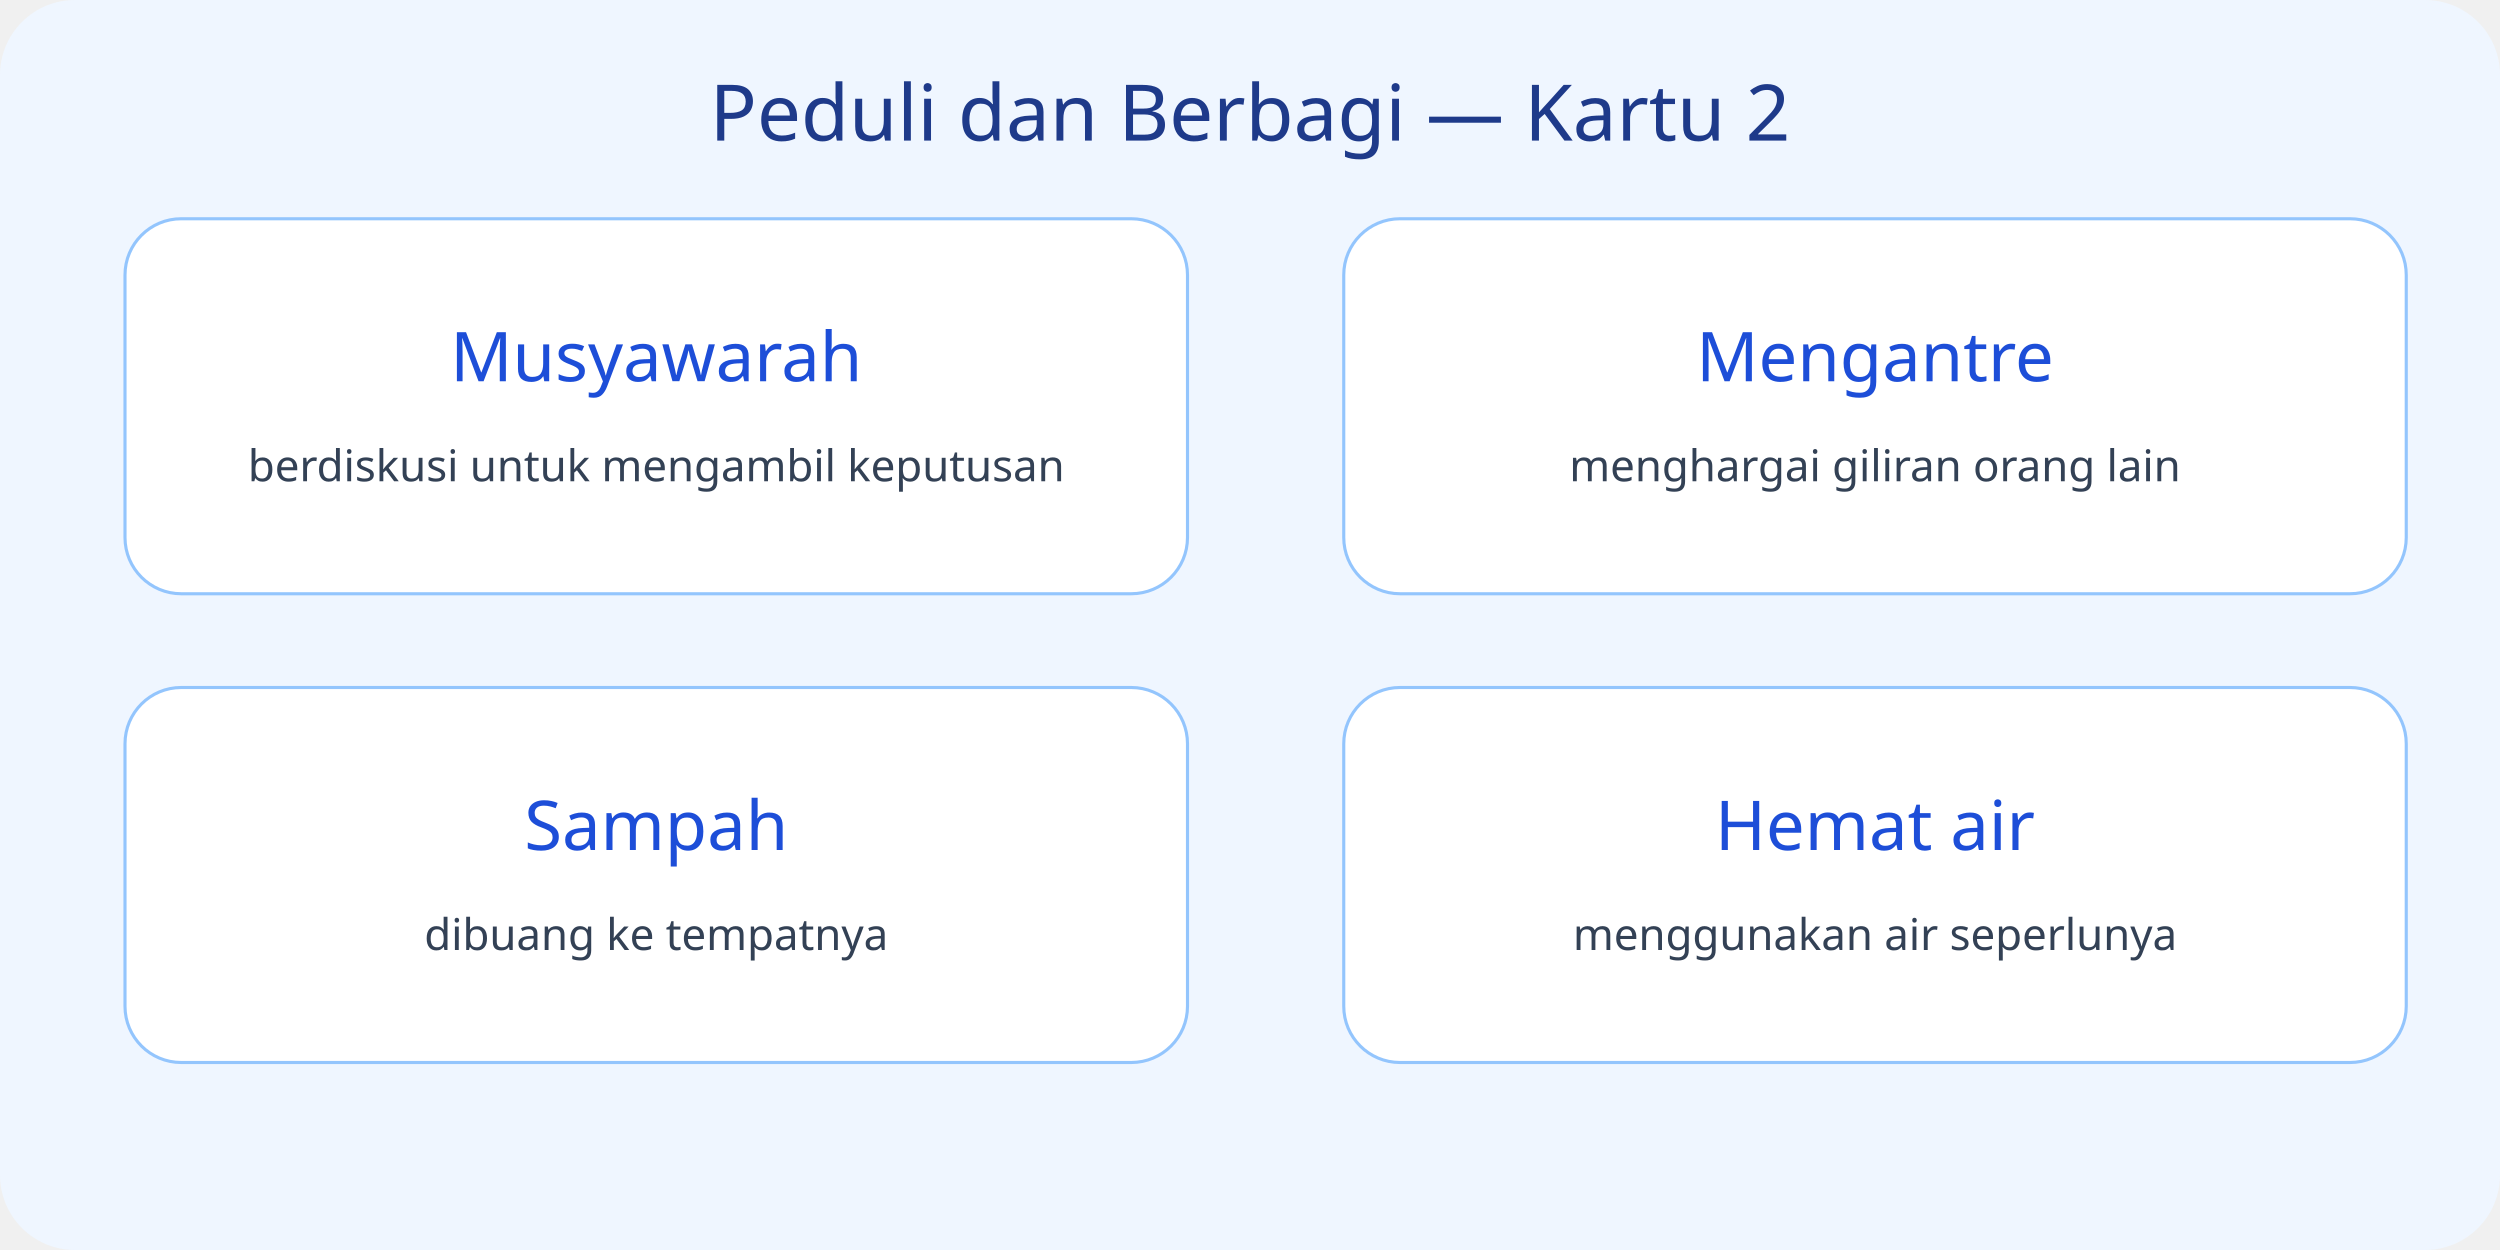
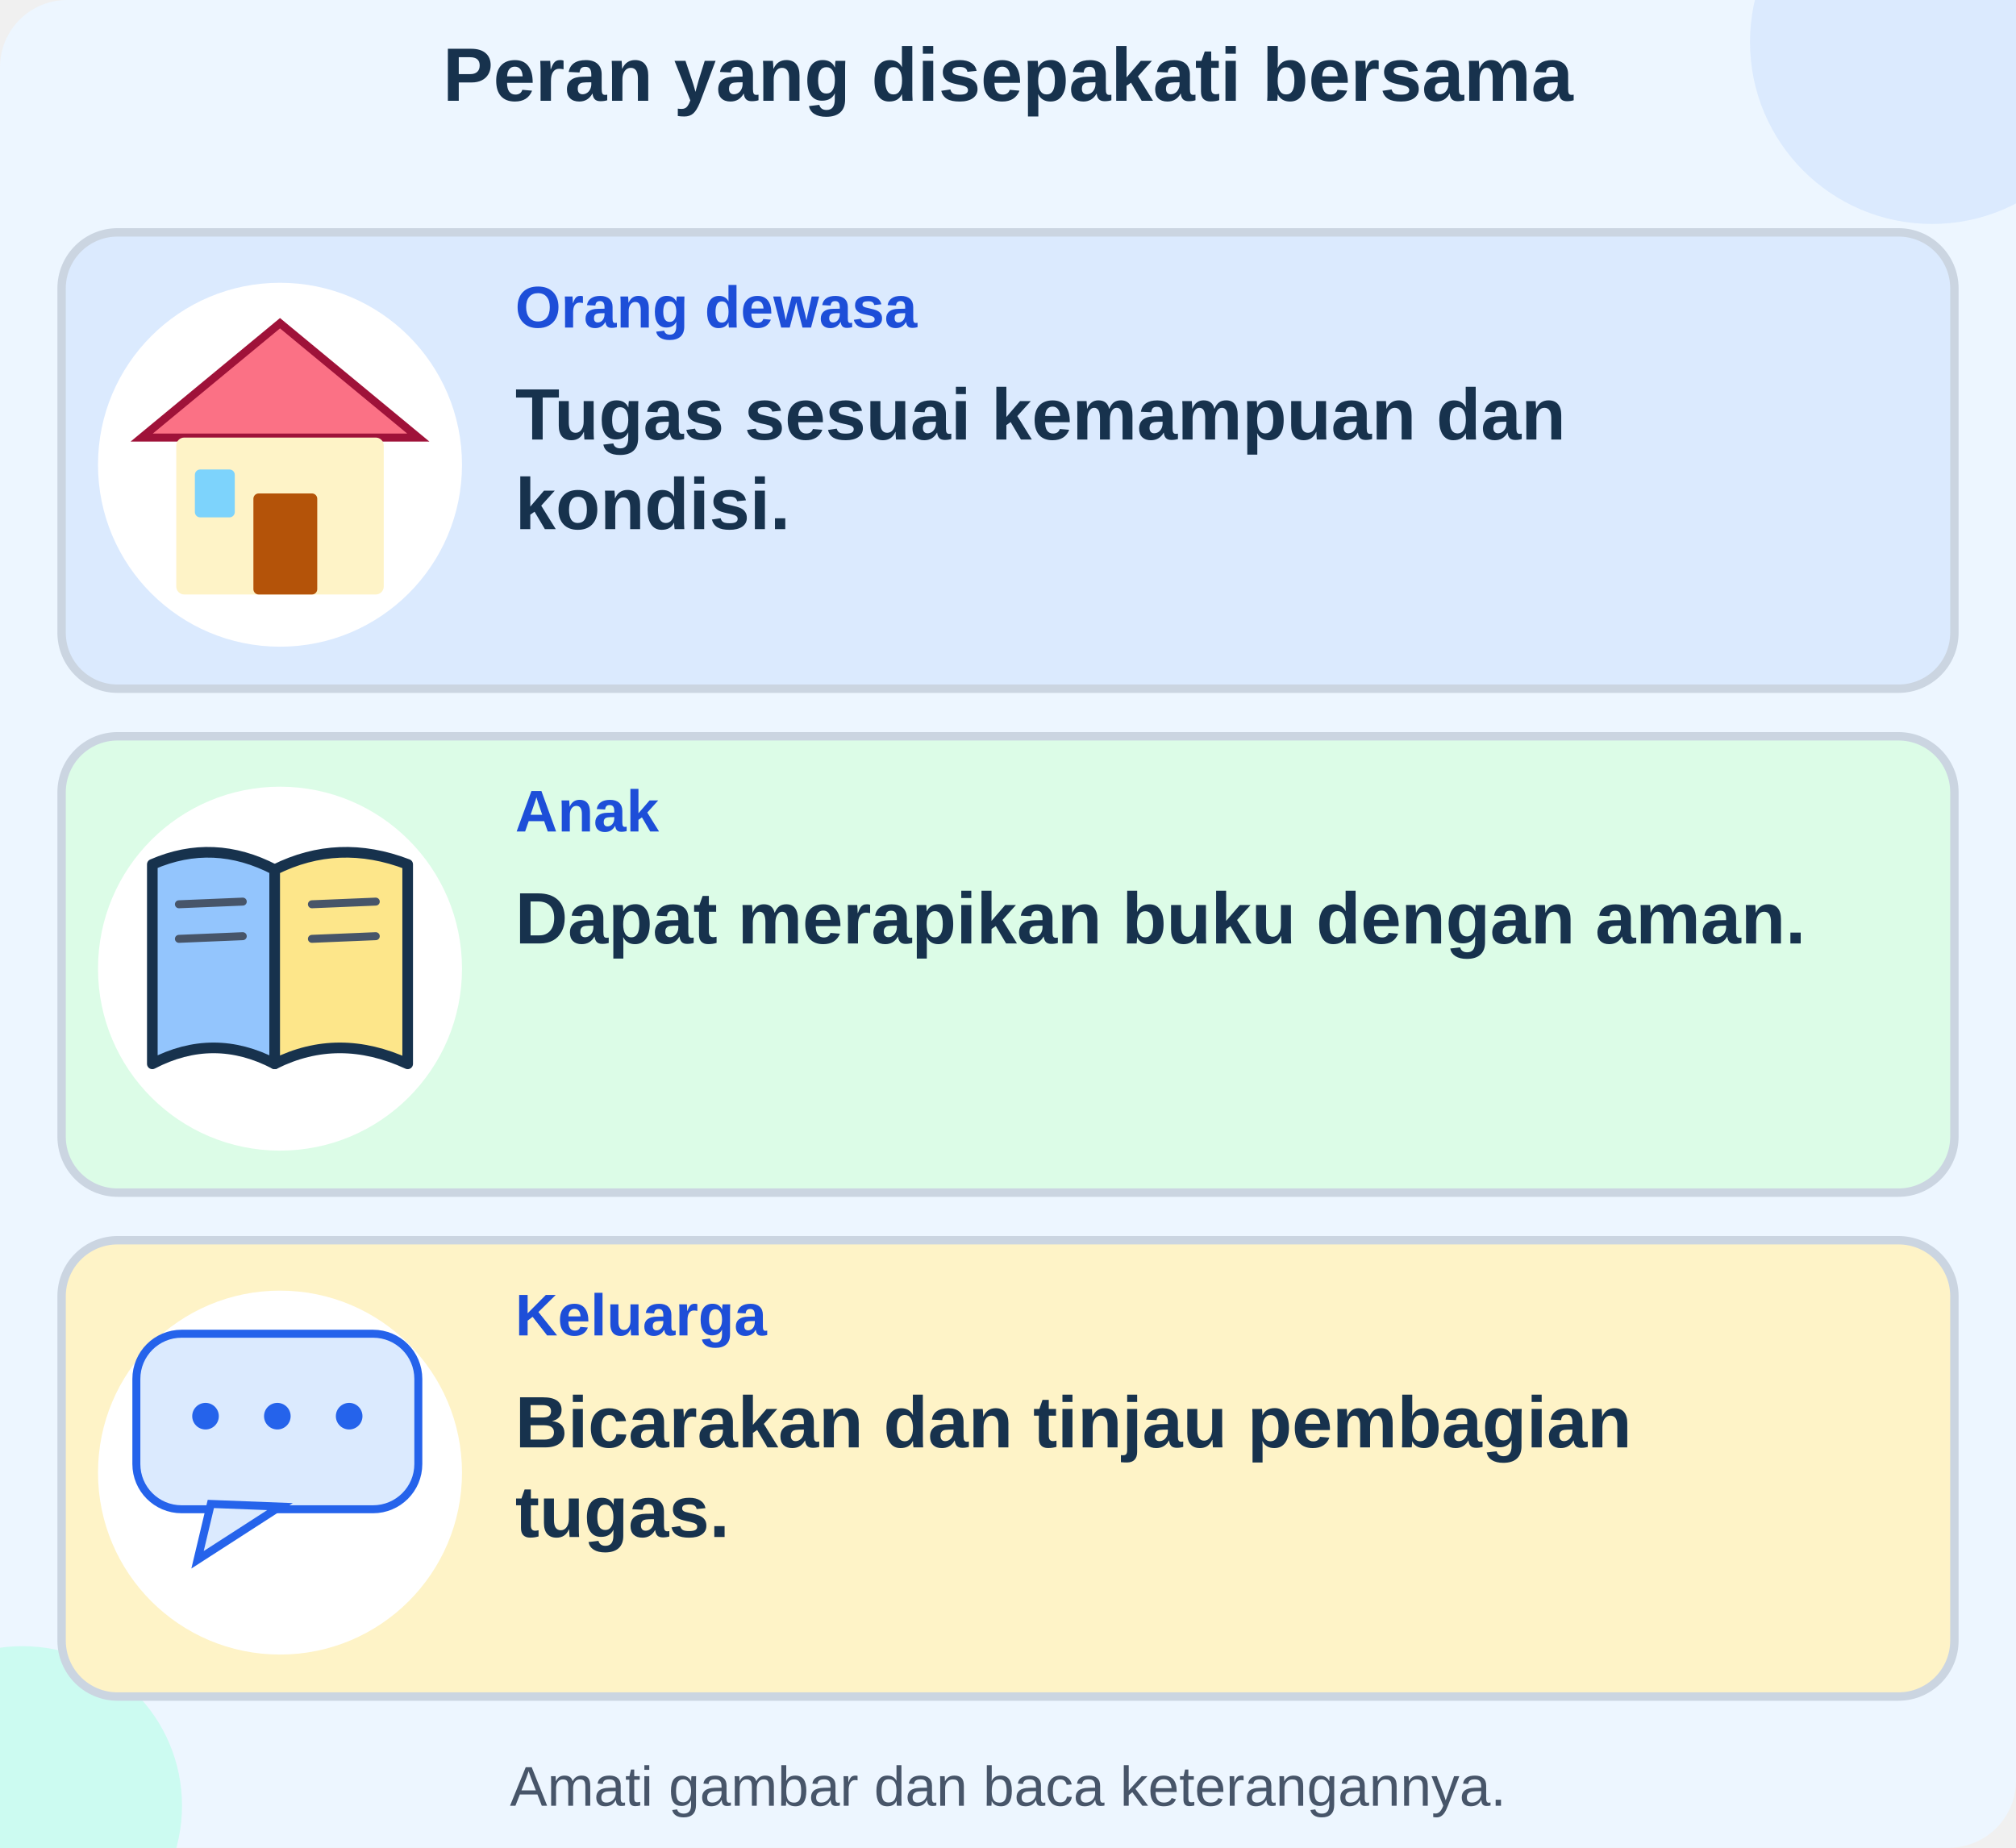
- <svg xmlns="http://www.w3.org/2000/svg" viewBox="0 0 800 400">
-   <rect width="800" height="400" rx="24" fill="#eff6ff" />
-   <text x="400" y="45" text-anchor="middle" font-size="25" font-family="sans-serif" fill="#1e3a8a">Peduli dan Berbagi — Kartu 2</text>
-   <g>
-     <rect x="40" y="70" width="340" height="120" rx="18" fill="white" stroke="#93c5fd" />
-     <text x="210" y="122" text-anchor="middle" font-size="22" font-family="sans-serif" fill="#1d4ed8">Musyawarah</text>
-     <text x="210" y="154" text-anchor="middle" font-size="14" font-family="sans-serif" fill="#334155">berdiskusi untuk mengambil keputusan</text>
-   </g>
-   <g>
-     <rect x="430" y="70" width="340" height="120" rx="18" fill="white" stroke="#93c5fd" />
-     <text x="600" y="122" text-anchor="middle" font-size="22" font-family="sans-serif" fill="#1d4ed8">Mengantre</text>
-     <text x="600" y="154" text-anchor="middle" font-size="14" font-family="sans-serif" fill="#334155">menghargai giliran orang lain</text>
-   </g>
-   <g>
-     <rect x="40" y="220" width="340" height="120" rx="18" fill="white" stroke="#93c5fd" />
-     <text x="210" y="272" text-anchor="middle" font-size="22" font-family="sans-serif" fill="#1d4ed8">Sampah</text>
-     <text x="210" y="304" text-anchor="middle" font-size="14" font-family="sans-serif" fill="#334155">dibuang ke tempatnya</text>
-   </g>
-   <g>
-     <rect x="430" y="220" width="340" height="120" rx="18" fill="white" stroke="#93c5fd" />
-     <text x="600" y="272" text-anchor="middle" font-size="22" font-family="sans-serif" fill="#1d4ed8">Hemat air</text>
-     <text x="600" y="304" text-anchor="middle" font-size="14" font-family="sans-serif" fill="#334155">menggunakan air seperlunya</text>
+ <svg xmlns="http://www.w3.org/2000/svg" viewBox="0 0 720 660" role="img" aria-labelledby="title desc">
+   <g font-family="Arial, sans-serif">
+     <rect x="0" y="0" width="720" height="660" rx="24" fill="#edf6ff" stroke="none" stroke-width="3" />
+     <circle cx="690" cy="15" r="65" fill="#dbeafe" />
+     <circle cx="8" cy="645" r="57" fill="#ccfbf1" />
+     <text x="360" y="36" font-size="27" fill="#17324d" text-anchor="middle" font-weight="750">Peran yang disepakati bersama</text>
+     <rect x="22" y="83" width="676" height="163" rx="20" fill="#dbeafe" stroke="#cbd5e1" stroke-width="3" />
+     <circle cx="100" cy="166" r="65" fill="white" />
+     <g transform="translate(43 105) scale(.95)">
+       <polygon points="8,54 60,11 112,54" fill="#fb7185" stroke="#9f1239" stroke-width="3" />
+       <rect x="21" y="54" width="78" height="59" rx="3" fill="#fef3c7" stroke="none" stroke-width="3" />
+       <rect x="50" y="75" width="24" height="38" rx="2" fill="#b45309" stroke="none" stroke-width="3" />
+       <rect x="28" y="66" width="15" height="18" rx="2" fill="#7dd3fc" stroke="none" stroke-width="3" />
+     </g>
+     <text x="184" y="117" font-size="21" fill="#1d4ed8" text-anchor="start" font-weight="750">Orang dewasa</text>
+     <text x="184" y="157" font-size="26" fill="#17324d" text-anchor="start" font-weight="600">Tugas sesuai kemampuan dan</text>
+     <text x="184" y="189" font-size="26" fill="#17324d" text-anchor="start" font-weight="600">kondisi.</text>
+     <rect x="22" y="263" width="676" height="163" rx="20" fill="#dcfce7" stroke="#cbd5e1" stroke-width="3" />
+     <circle cx="100" cy="346" r="65" fill="white" />
+     <g transform="translate(43 285) scale(.95)">
+       <path d="M12 25 Q35 15 58 27 L58 100 Q35 88 12 100 Z" fill="#93c5fd" stroke="#17324d" stroke-width="4" stroke-linecap="round" stroke-linejoin="round" />
+       <path d="M58 27 Q82 15 108 25 L108 100 Q82 88 58 100 Z" fill="#fde68a" stroke="#17324d" stroke-width="4" stroke-linecap="round" stroke-linejoin="round" />
+       <path d="M22 40 L46 39 M22 53 L46 52 M72 40 L96 39 M72 53 L96 52" fill="none" stroke="#475569" stroke-width="3" stroke-linecap="round" stroke-linejoin="round" />
+     </g>
+     <text x="184" y="297" font-size="21" fill="#1d4ed8" text-anchor="start" font-weight="750">Anak</text>
+     <text x="184" y="337" font-size="26" fill="#17324d" text-anchor="start" font-weight="600">Dapat merapikan buku dengan aman.</text>
+     <rect x="22" y="443" width="676" height="163" rx="20" fill="#fef3c7" stroke="#cbd5e1" stroke-width="3" />
+     <circle cx="100" cy="526" r="65" fill="white" />
+     <g transform="translate(43 465) scale(.95)">
+       <rect x="6" y="12" width="106" height="66" rx="17" fill="#dbeafe" stroke="#2563eb" stroke-width="3" />
+       <polygon points="34,76 29,97 60,77" fill="#dbeafe" stroke="#2563eb" stroke-width="3" />
+       <circle cx="32" cy="43" r="5" fill="#2563eb" />
+       <circle cx="59" cy="43" r="5" fill="#2563eb" />
+       <circle cx="86" cy="43" r="5" fill="#2563eb" />
+     </g>
+     <text x="184" y="477" font-size="21" fill="#1d4ed8" text-anchor="start" font-weight="750">Keluarga</text>
+     <text x="184" y="517" font-size="26" fill="#17324d" text-anchor="start" font-weight="600">Bicarakan dan tinjau pembagian</text>
+     <text x="184" y="549" font-size="26" fill="#17324d" text-anchor="start" font-weight="600">tugas.</text>
+     <text x="360" y="645" font-size="20" fill="#475569" text-anchor="middle" font-weight="500">Amati gambar dan baca keterangannya.</text>
  </g>
</svg>
